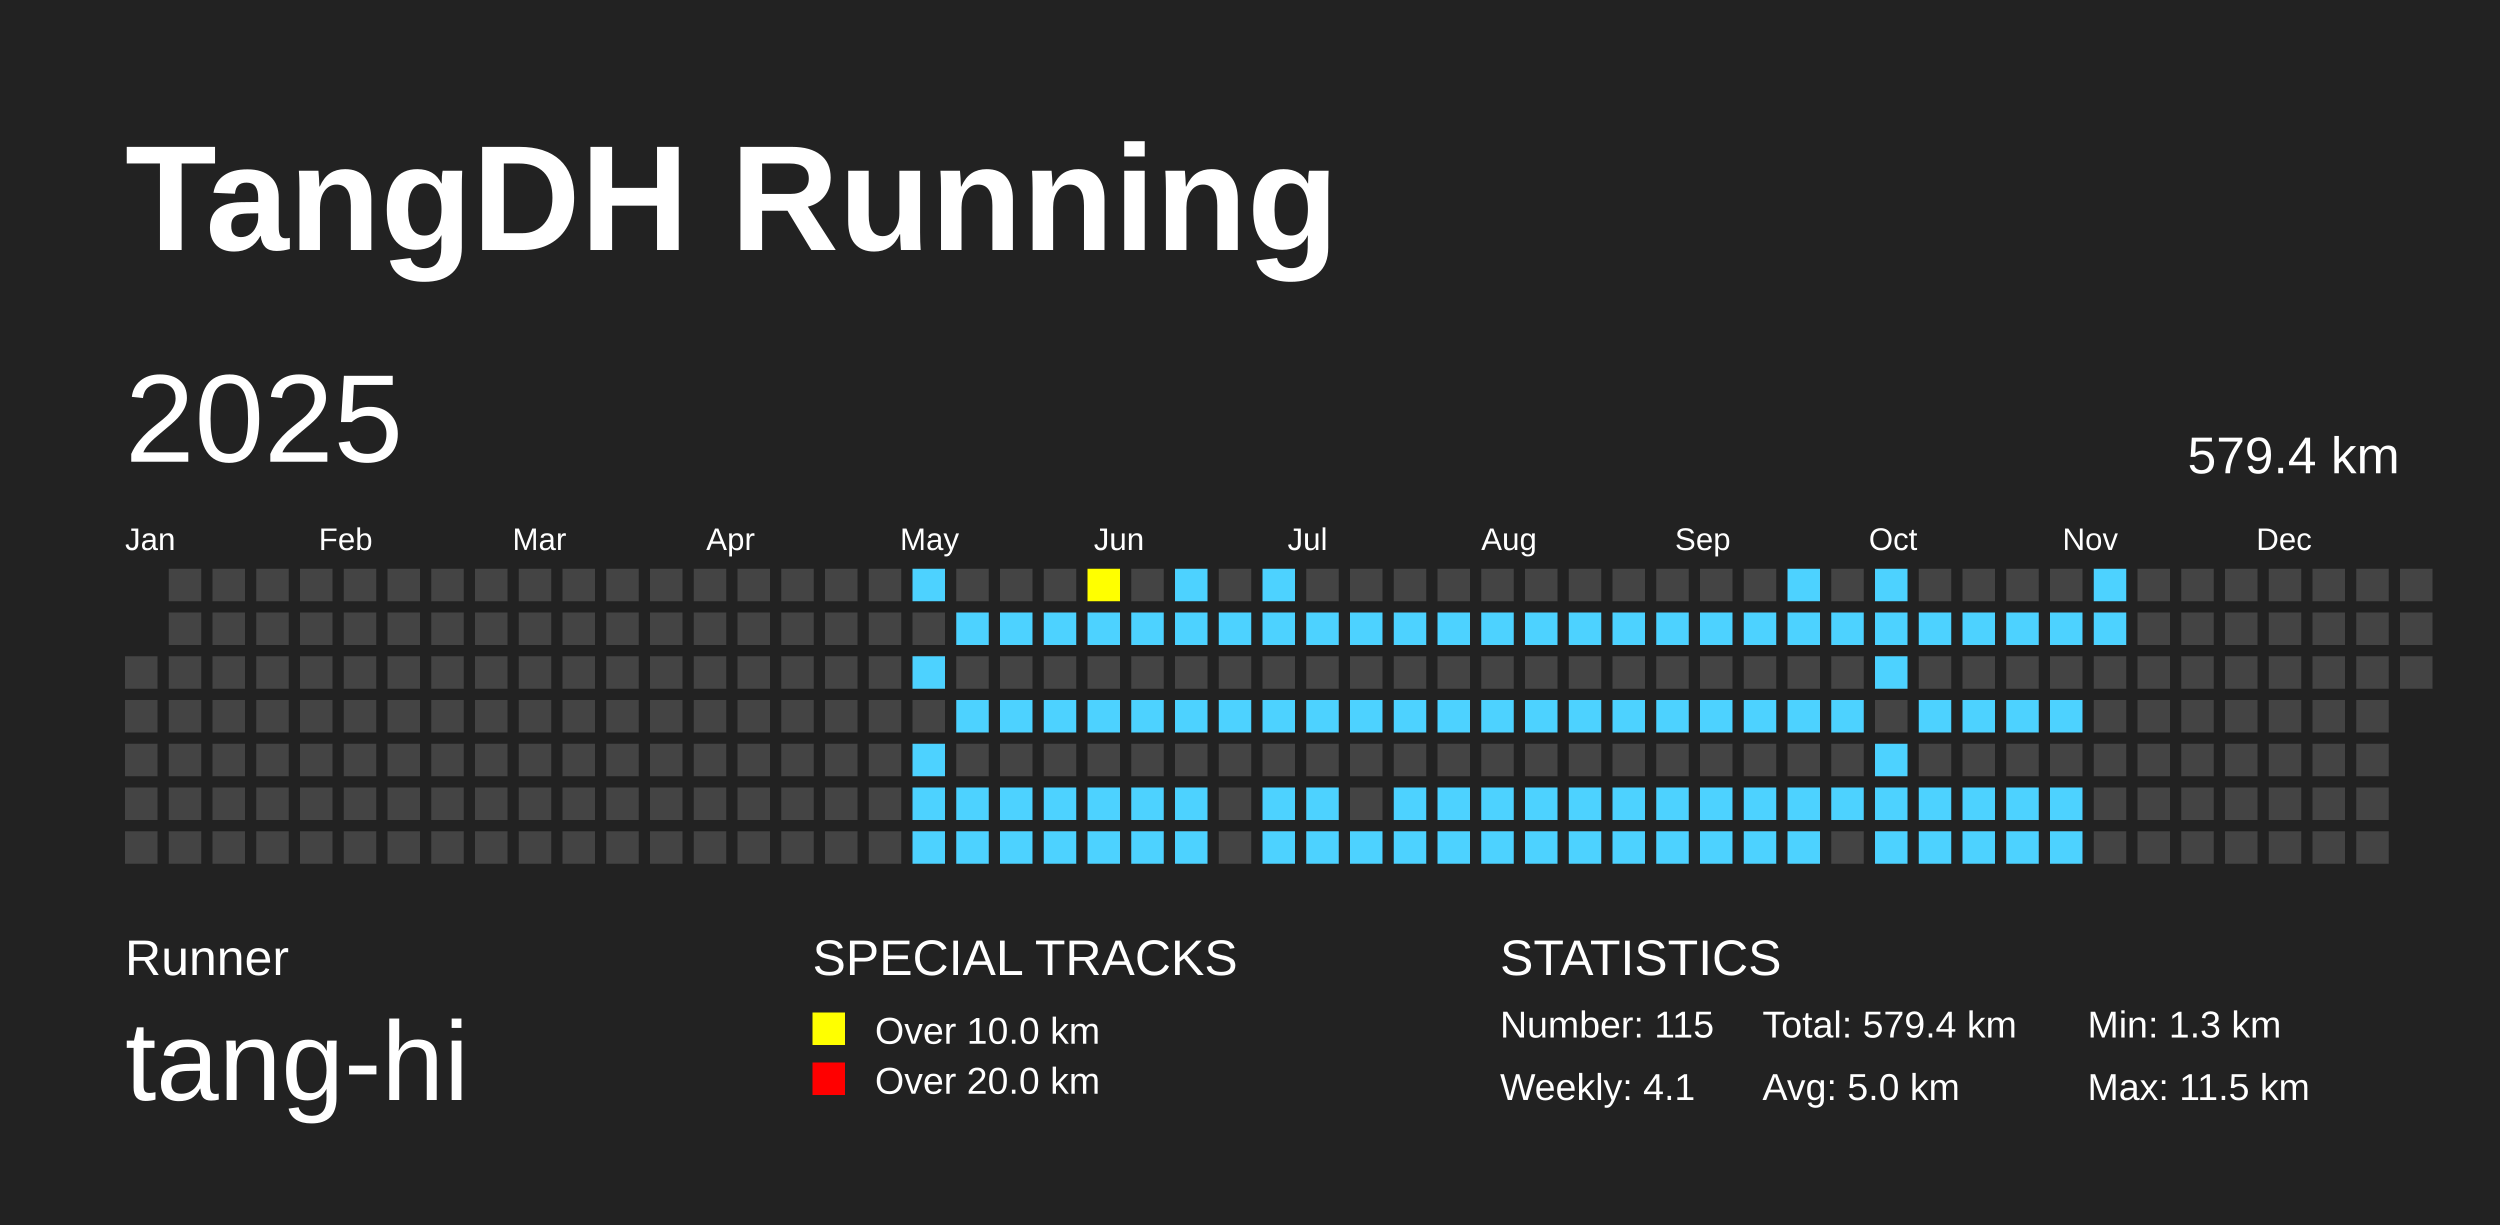
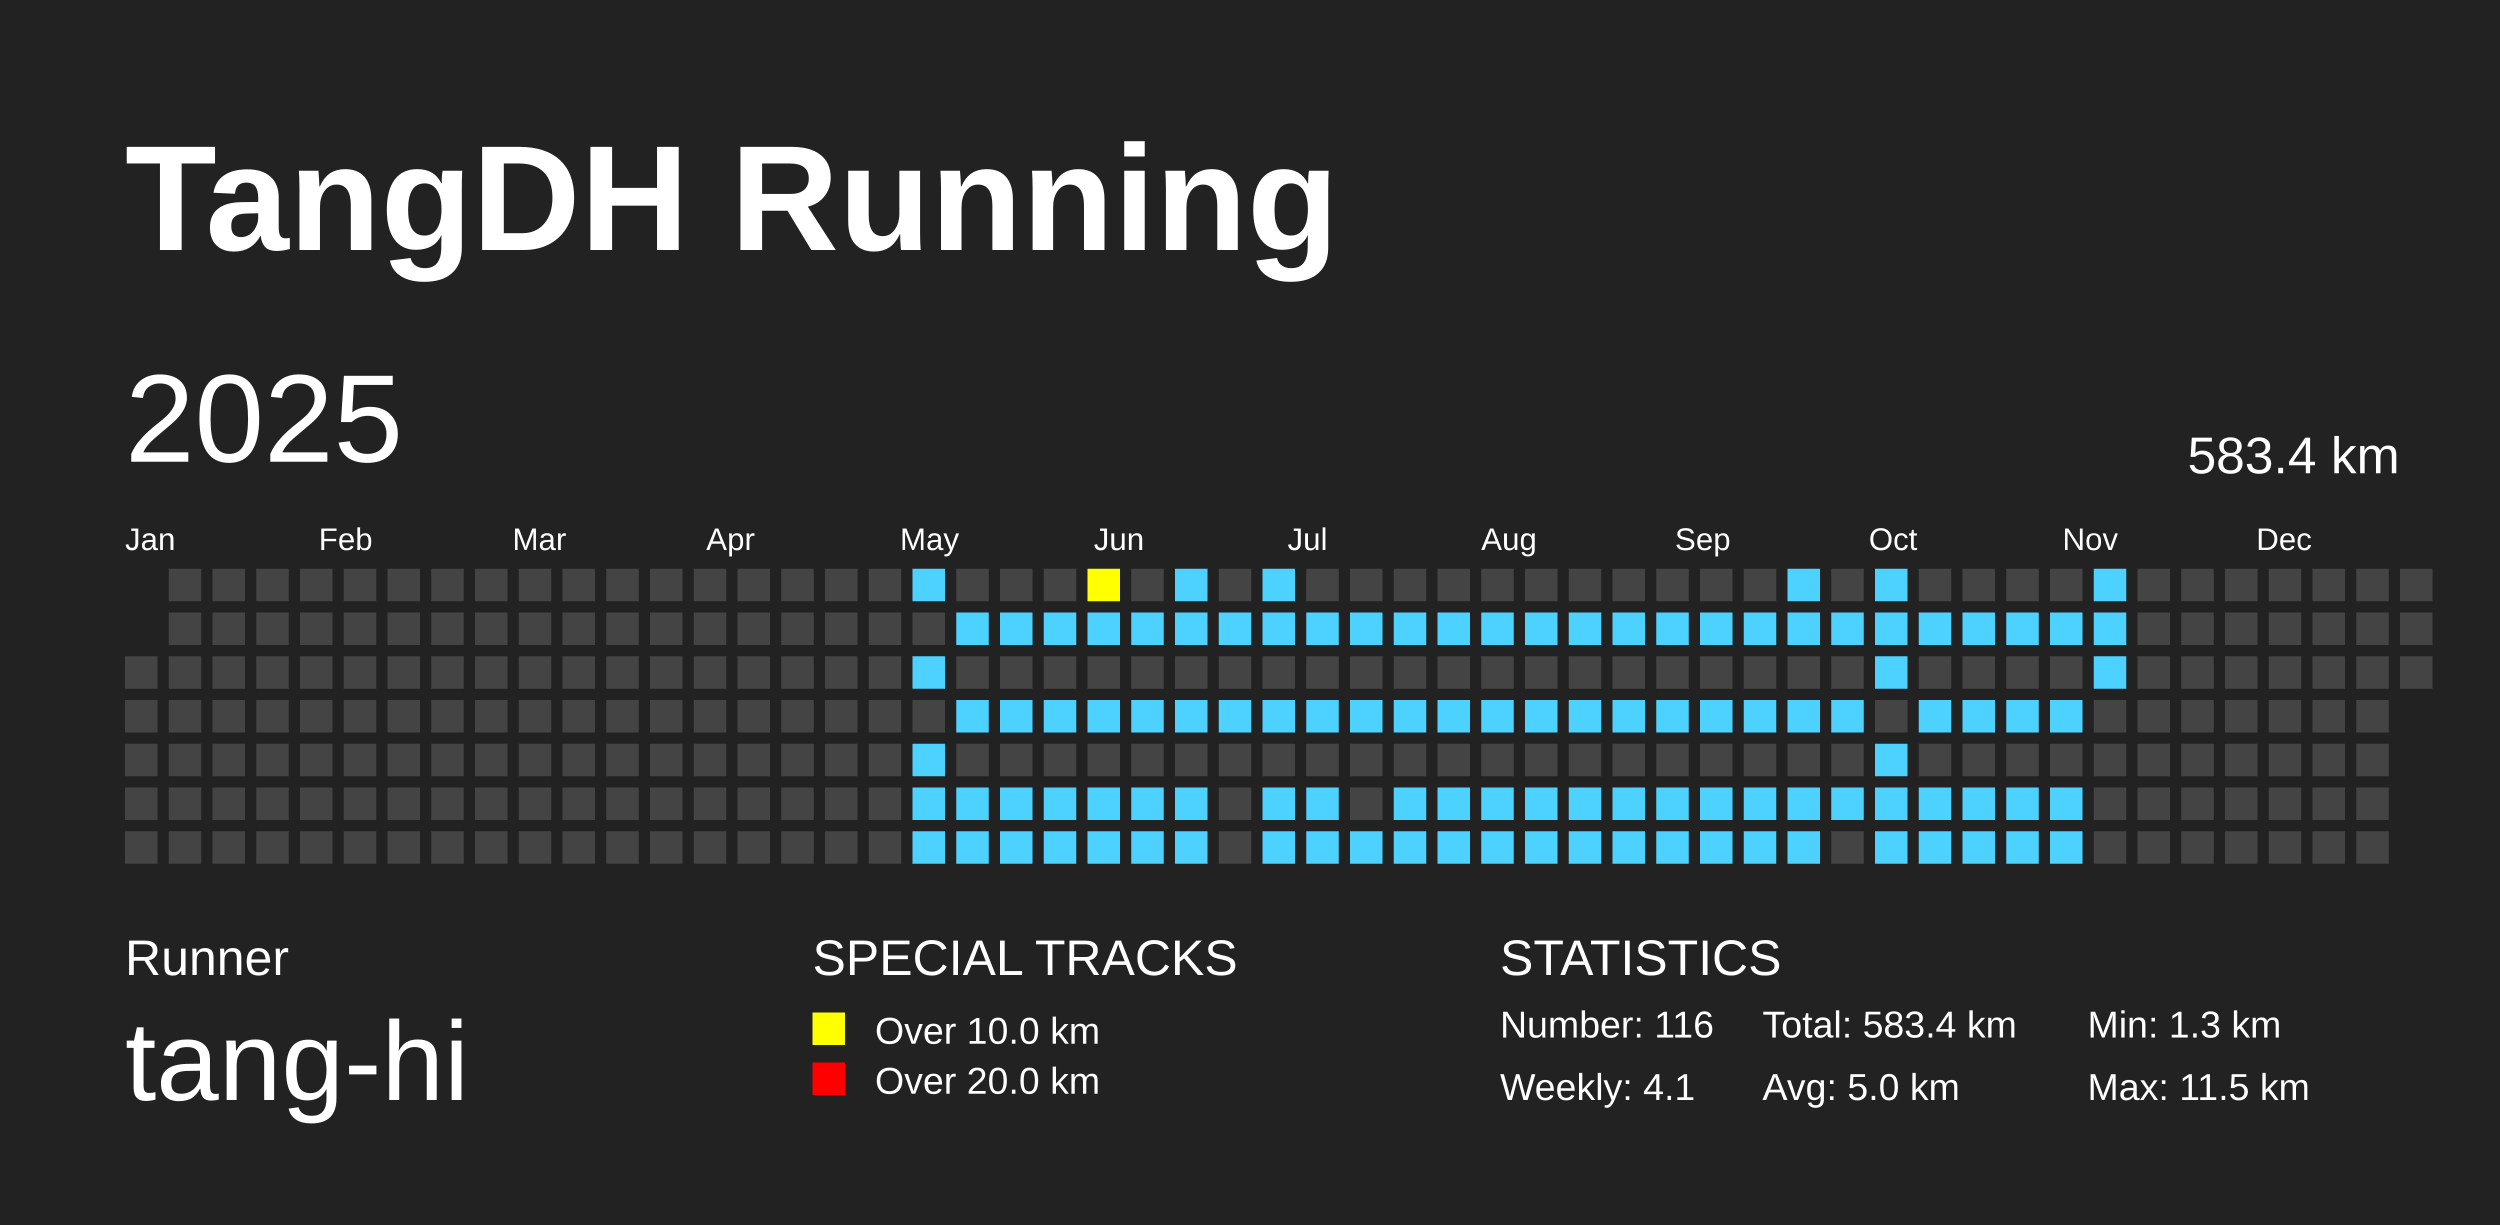
<svg xmlns="http://www.w3.org/2000/svg" baseProfile="full" height="98mm" version="1.1" viewBox="0,0,200,98" width="200mm">
  <defs />
  <rect fill="#222222" height="98" width="200" x="0" y="0" />
  <text fill="#FFFFFF" style="font-size:12px; font-family:Arial; font-weight:bold;" x="10" y="20">TangDH Running</text>
  <text fill="#FFFFFF" style="font-size:4px; font-family:Arial" x="10" y="78">Runner</text>
  <text fill="#FFFFFF" style="font-size:9px; font-family:Arial" x="10" y="88">tang-hi</text>
  <text fill="#FFFFFF" style="font-size:4px; font-family:Arial" x="65" y="78">SPECIAL TRACKS</text>
  <rect fill="yellow" height="2.6" width="2.6" x="65" y="81" />
  <text fill="#FFFFFF" style="font-size:3px; font-family:Arial" x="70" y="83.5">Over 10.0 km</text>
  <rect fill="red" height="2.6" width="2.6" x="65" y="85" />
  <text fill="#FFFFFF" style="font-size:3px; font-family:Arial" x="70" y="87.5">Over 20.0 km</text>
  <text fill="#FFFFFF" style="font-size:4px; font-family:Arial" x="120" y="78">STATISTICS</text>
-   <text fill="#FFFFFF" style="font-size:3px; font-family:Arial" x="120" y="83">Number: 115</text>
+   <text fill="#FFFFFF" style="font-size:3px; font-family:Arial" x="120" y="83">Number: 116</text>
  <text fill="#FFFFFF" style="font-size:3px; font-family:Arial" x="120" y="88">Weekly: 4.1</text>
-   <text fill="#FFFFFF" style="font-size:3px; font-family:Arial" x="141" y="83">Total: 579.4 km</text>
+   <text fill="#FFFFFF" style="font-size:3px; font-family:Arial" x="141" y="83">Total: 583.4 km</text>
  <text fill="#FFFFFF" style="font-size:3px; font-family:Arial" x="141" y="88">Avg: 5.0 km</text>
  <text fill="#FFFFFF" style="font-size:3px; font-family:Arial" x="167" y="83">Min: 1.3 km</text>
  <text fill="#FFFFFF" style="font-size:3px; font-family:Arial" x="167" y="88">Max: 11.5 km</text>
  <text dominant-baseline="hanging" fill="#FFFFFF" style="font-size:10.0px; font-family:Arial;" x="10" y="30">2025</text>
-   <text dominant-baseline="hanging" fill="#FFFFFF" style="font-size:4.125px; font-family:Arial;" x="175" y="35">579.4 km</text>
+   <text dominant-baseline="hanging" fill="#FFFFFF" style="font-size:4.125px; font-family:Arial;" x="175" y="35">583.4 km</text>
  <text fill="#FFFFFF" style="font-size:2.5px; font-family:Arial" x="10.0" y="44">Jan</text>
  <text fill="#FFFFFF" style="font-size:2.5px; font-family:Arial" x="25.5" y="44">Feb</text>
  <text fill="#FFFFFF" style="font-size:2.5px; font-family:Arial" x="41.0" y="44">Mar</text>
  <text fill="#FFFFFF" style="font-size:2.5px; font-family:Arial" x="56.5" y="44">Apr</text>
  <text fill="#FFFFFF" style="font-size:2.5px; font-family:Arial" x="72.0" y="44">May</text>
  <text fill="#FFFFFF" style="font-size:2.5px; font-family:Arial" x="87.5" y="44">Jun</text>
  <text fill="#FFFFFF" style="font-size:2.5px; font-family:Arial" x="103.0" y="44">Jul</text>
  <text fill="#FFFFFF" style="font-size:2.5px; font-family:Arial" x="118.5" y="44">Aug</text>
  <text fill="#FFFFFF" style="font-size:2.5px; font-family:Arial" x="134.0" y="44">Sep</text>
  <text fill="#FFFFFF" style="font-size:2.5px; font-family:Arial" x="149.5" y="44">Oct</text>
  <text fill="#FFFFFF" style="font-size:2.5px; font-family:Arial" x="165.0" y="44">Nov</text>
  <text fill="#FFFFFF" style="font-size:2.5px; font-family:Arial" x="180.5" y="44">Dec</text>
  <rect fill="#444444" height="2.6" width="2.6" x="10.0" y="52.5" />
  <rect fill="#444444" height="2.6" width="2.6" x="10.0" y="56.0" />
  <rect fill="#444444" height="2.6" width="2.6" x="10.0" y="59.5" />
  <rect fill="#444444" height="2.6" width="2.6" x="10.0" y="63.0" />
  <rect fill="#444444" height="2.6" width="2.6" x="10.0" y="66.5" />
  <rect fill="#444444" height="2.6" width="2.6" x="13.5" y="45.5" />
  <rect fill="#444444" height="2.6" width="2.6" x="13.5" y="49.0" />
  <rect fill="#444444" height="2.6" width="2.6" x="13.5" y="52.5" />
  <rect fill="#444444" height="2.6" width="2.6" x="13.5" y="56.0" />
  <rect fill="#444444" height="2.6" width="2.6" x="13.5" y="59.5" />
  <rect fill="#444444" height="2.6" width="2.6" x="13.5" y="63.0" />
  <rect fill="#444444" height="2.6" width="2.6" x="13.5" y="66.5" />
  <rect fill="#444444" height="2.6" width="2.6" x="17.0" y="45.5" />
  <rect fill="#444444" height="2.6" width="2.6" x="17.0" y="49.0" />
  <rect fill="#444444" height="2.6" width="2.6" x="17.0" y="52.5" />
  <rect fill="#444444" height="2.6" width="2.6" x="17.0" y="56.0" />
  <rect fill="#444444" height="2.6" width="2.6" x="17.0" y="59.5" />
  <rect fill="#444444" height="2.6" width="2.6" x="17.0" y="63.0" />
  <rect fill="#444444" height="2.6" width="2.6" x="17.0" y="66.5" />
  <rect fill="#444444" height="2.6" width="2.6" x="20.5" y="45.5" />
  <rect fill="#444444" height="2.6" width="2.6" x="20.5" y="49.0" />
  <rect fill="#444444" height="2.6" width="2.6" x="20.5" y="52.5" />
  <rect fill="#444444" height="2.6" width="2.6" x="20.5" y="56.0" />
  <rect fill="#444444" height="2.6" width="2.6" x="20.5" y="59.5" />
  <rect fill="#444444" height="2.6" width="2.6" x="20.5" y="63.0" />
  <rect fill="#444444" height="2.6" width="2.6" x="20.5" y="66.5" />
  <rect fill="#444444" height="2.6" width="2.6" x="24.0" y="45.5" />
  <rect fill="#444444" height="2.6" width="2.6" x="24.0" y="49.0" />
  <rect fill="#444444" height="2.6" width="2.6" x="24.0" y="52.5" />
  <rect fill="#444444" height="2.6" width="2.6" x="24.0" y="56.0" />
  <rect fill="#444444" height="2.6" width="2.6" x="24.0" y="59.5" />
  <rect fill="#444444" height="2.6" width="2.6" x="24.0" y="63.0" />
  <rect fill="#444444" height="2.6" width="2.6" x="24.0" y="66.5" />
  <rect fill="#444444" height="2.6" width="2.6" x="27.5" y="45.5" />
  <rect fill="#444444" height="2.6" width="2.6" x="27.5" y="49.0" />
  <rect fill="#444444" height="2.6" width="2.6" x="27.5" y="52.5" />
  <rect fill="#444444" height="2.6" width="2.6" x="27.5" y="56.0" />
  <rect fill="#444444" height="2.6" width="2.6" x="27.5" y="59.5" />
  <rect fill="#444444" height="2.6" width="2.6" x="27.5" y="63.0" />
  <rect fill="#444444" height="2.6" width="2.6" x="27.5" y="66.5" />
  <rect fill="#444444" height="2.6" width="2.6" x="31.0" y="45.5" />
  <rect fill="#444444" height="2.6" width="2.6" x="31.0" y="49.0" />
  <rect fill="#444444" height="2.6" width="2.6" x="31.0" y="52.5" />
  <rect fill="#444444" height="2.6" width="2.6" x="31.0" y="56.0" />
  <rect fill="#444444" height="2.6" width="2.6" x="31.0" y="59.5" />
  <rect fill="#444444" height="2.6" width="2.6" x="31.0" y="63.0" />
  <rect fill="#444444" height="2.6" width="2.6" x="31.0" y="66.5" />
  <rect fill="#444444" height="2.6" width="2.6" x="34.5" y="45.5" />
  <rect fill="#444444" height="2.6" width="2.6" x="34.5" y="49.0" />
  <rect fill="#444444" height="2.6" width="2.6" x="34.5" y="52.5" />
  <rect fill="#444444" height="2.6" width="2.6" x="34.5" y="56.0" />
  <rect fill="#444444" height="2.6" width="2.6" x="34.5" y="59.5" />
  <rect fill="#444444" height="2.6" width="2.6" x="34.5" y="63.0" />
  <rect fill="#444444" height="2.6" width="2.6" x="34.5" y="66.5" />
  <rect fill="#444444" height="2.6" width="2.6" x="38.0" y="45.5" />
  <rect fill="#444444" height="2.6" width="2.6" x="38.0" y="49.0" />
  <rect fill="#444444" height="2.6" width="2.6" x="38.0" y="52.5" />
  <rect fill="#444444" height="2.6" width="2.6" x="38.0" y="56.0" />
  <rect fill="#444444" height="2.6" width="2.6" x="38.0" y="59.5" />
  <rect fill="#444444" height="2.6" width="2.6" x="38.0" y="63.0" />
  <rect fill="#444444" height="2.6" width="2.6" x="38.0" y="66.5" />
  <rect fill="#444444" height="2.6" width="2.6" x="41.5" y="45.5" />
  <rect fill="#444444" height="2.6" width="2.6" x="41.5" y="49.0" />
  <rect fill="#444444" height="2.6" width="2.6" x="41.5" y="52.5" />
  <rect fill="#444444" height="2.6" width="2.6" x="41.5" y="56.0" />
  <rect fill="#444444" height="2.6" width="2.6" x="41.5" y="59.5" />
  <rect fill="#444444" height="2.6" width="2.6" x="41.5" y="63.0" />
  <rect fill="#444444" height="2.6" width="2.6" x="41.5" y="66.5" />
  <rect fill="#444444" height="2.6" width="2.6" x="45.0" y="45.5" />
  <rect fill="#444444" height="2.6" width="2.6" x="45.0" y="49.0" />
  <rect fill="#444444" height="2.6" width="2.6" x="45.0" y="52.5" />
  <rect fill="#444444" height="2.6" width="2.6" x="45.0" y="56.0" />
  <rect fill="#444444" height="2.6" width="2.6" x="45.0" y="59.5" />
  <rect fill="#444444" height="2.6" width="2.6" x="45.0" y="63.0" />
  <rect fill="#444444" height="2.6" width="2.6" x="45.0" y="66.5" />
  <rect fill="#444444" height="2.6" width="2.6" x="48.5" y="45.5" />
  <rect fill="#444444" height="2.6" width="2.6" x="48.5" y="49.0" />
  <rect fill="#444444" height="2.6" width="2.6" x="48.5" y="52.5" />
  <rect fill="#444444" height="2.6" width="2.6" x="48.5" y="56.0" />
  <rect fill="#444444" height="2.6" width="2.6" x="48.5" y="59.5" />
  <rect fill="#444444" height="2.6" width="2.6" x="48.5" y="63.0" />
  <rect fill="#444444" height="2.6" width="2.6" x="48.5" y="66.5" />
  <rect fill="#444444" height="2.6" width="2.6" x="52.0" y="45.5" />
  <rect fill="#444444" height="2.6" width="2.6" x="52.0" y="49.0" />
  <rect fill="#444444" height="2.6" width="2.6" x="52.0" y="52.5" />
  <rect fill="#444444" height="2.6" width="2.6" x="52.0" y="56.0" />
  <rect fill="#444444" height="2.6" width="2.6" x="52.0" y="59.5" />
  <rect fill="#444444" height="2.6" width="2.6" x="52.0" y="63.0" />
  <rect fill="#444444" height="2.6" width="2.6" x="52.0" y="66.5" />
  <rect fill="#444444" height="2.6" width="2.6" x="55.5" y="45.5" />
  <rect fill="#444444" height="2.6" width="2.6" x="55.5" y="49.0" />
  <rect fill="#444444" height="2.6" width="2.6" x="55.5" y="52.5" />
  <rect fill="#444444" height="2.6" width="2.6" x="55.5" y="56.0" />
  <rect fill="#444444" height="2.6" width="2.6" x="55.5" y="59.5" />
  <rect fill="#444444" height="2.6" width="2.6" x="55.5" y="63.0" />
  <rect fill="#444444" height="2.6" width="2.6" x="55.5" y="66.5" />
  <rect fill="#444444" height="2.6" width="2.6" x="59.0" y="45.5" />
  <rect fill="#444444" height="2.6" width="2.6" x="59.0" y="49.0" />
  <rect fill="#444444" height="2.6" width="2.6" x="59.0" y="52.5" />
  <rect fill="#444444" height="2.6" width="2.6" x="59.0" y="56.0" />
  <rect fill="#444444" height="2.6" width="2.6" x="59.0" y="59.5" />
  <rect fill="#444444" height="2.6" width="2.6" x="59.0" y="63.0" />
  <rect fill="#444444" height="2.6" width="2.6" x="59.0" y="66.5" />
  <rect fill="#444444" height="2.6" width="2.6" x="62.5" y="45.5" />
  <rect fill="#444444" height="2.6" width="2.6" x="62.5" y="49.0" />
  <rect fill="#444444" height="2.6" width="2.6" x="62.5" y="52.5" />
  <rect fill="#444444" height="2.6" width="2.6" x="62.5" y="56.0" />
  <rect fill="#444444" height="2.6" width="2.6" x="62.5" y="59.5" />
  <rect fill="#444444" height="2.6" width="2.6" x="62.5" y="63.0" />
  <rect fill="#444444" height="2.6" width="2.6" x="62.5" y="66.5" />
  <rect fill="#444444" height="2.6" width="2.6" x="66.0" y="45.5" />
  <rect fill="#444444" height="2.6" width="2.6" x="66.0" y="49.0" />
  <rect fill="#444444" height="2.6" width="2.6" x="66.0" y="52.5" />
  <rect fill="#444444" height="2.6" width="2.6" x="66.0" y="56.0" />
  <rect fill="#444444" height="2.6" width="2.6" x="66.0" y="59.5" />
  <rect fill="#444444" height="2.6" width="2.6" x="66.0" y="63.0" />
  <rect fill="#444444" height="2.6" width="2.6" x="66.0" y="66.5" />
  <rect fill="#444444" height="2.6" width="2.6" x="69.5" y="45.5" />
  <rect fill="#444444" height="2.6" width="2.6" x="69.5" y="49.0" />
  <rect fill="#444444" height="2.6" width="2.6" x="69.5" y="52.5" />
  <rect fill="#444444" height="2.6" width="2.6" x="69.5" y="56.0" />
  <rect fill="#444444" height="2.6" width="2.6" x="69.5" y="59.5" />
  <rect fill="#444444" height="2.6" width="2.6" x="69.5" y="63.0" />
  <rect fill="#444444" height="2.6" width="2.6" x="69.5" y="66.5" />
  <rect fill="#4DD2FF" height="2.6" width="2.6" x="73.0" y="45.5" />
  <rect fill="#444444" height="2.6" width="2.6" x="73.0" y="49.0" />
  <rect fill="#4DD2FF" height="2.6" width="2.6" x="73.0" y="52.5" />
  <rect fill="#444444" height="2.6" width="2.6" x="73.0" y="56.0" />
  <rect fill="#4DD2FF" height="2.6" width="2.6" x="73.0" y="59.5" />
  <rect fill="#4DD2FF" height="2.6" width="2.6" x="73.0" y="63.0" />
  <rect fill="#4DD2FF" height="2.6" width="2.6" x="73.0" y="66.5" />
  <rect fill="#444444" height="2.6" width="2.6" x="76.5" y="45.5" />
  <rect fill="#4DD2FF" height="2.6" width="2.6" x="76.5" y="49.0" />
  <rect fill="#444444" height="2.6" width="2.6" x="76.5" y="52.5" />
  <rect fill="#4DD2FF" height="2.6" width="2.6" x="76.5" y="56.0" />
  <rect fill="#444444" height="2.6" width="2.6" x="76.5" y="59.5" />
  <rect fill="#4DD2FF" height="2.6" width="2.6" x="76.5" y="63.0" />
  <rect fill="#4DD2FF" height="2.6" width="2.6" x="76.5" y="66.5" />
  <rect fill="#444444" height="2.6" width="2.6" x="80.0" y="45.5" />
  <rect fill="#4DD2FF" height="2.6" width="2.6" x="80.0" y="49.0" />
  <rect fill="#444444" height="2.6" width="2.6" x="80.0" y="52.5" />
  <rect fill="#4DD2FF" height="2.6" width="2.6" x="80.0" y="56.0" />
  <rect fill="#444444" height="2.6" width="2.6" x="80.0" y="59.5" />
  <rect fill="#4DD2FF" height="2.6" width="2.6" x="80.0" y="63.0" />
  <rect fill="#4DD2FF" height="2.6" width="2.6" x="80.0" y="66.5" />
  <rect fill="#444444" height="2.6" width="2.6" x="83.5" y="45.5" />
  <rect fill="#4DD2FF" height="2.6" width="2.6" x="83.5" y="49.0" />
  <rect fill="#444444" height="2.6" width="2.6" x="83.5" y="52.5" />
  <rect fill="#4DD2FF" height="2.6" width="2.6" x="83.5" y="56.0" />
  <rect fill="#444444" height="2.6" width="2.6" x="83.5" y="59.5" />
  <rect fill="#4DD2FF" height="2.6" width="2.6" x="83.5" y="63.0" />
  <rect fill="#4DD2FF" height="2.6" width="2.6" x="83.5" y="66.5" />
  <rect fill="yellow" height="2.6" width="2.6" x="87.0" y="45.5" />
  <rect fill="#4DD2FF" height="2.6" width="2.6" x="87.0" y="49.0" />
  <rect fill="#444444" height="2.6" width="2.6" x="87.0" y="52.5" />
  <rect fill="#4DD2FF" height="2.6" width="2.6" x="87.0" y="56.0" />
  <rect fill="#444444" height="2.6" width="2.6" x="87.0" y="59.5" />
  <rect fill="#4DD2FF" height="2.6" width="2.6" x="87.0" y="63.0" />
  <rect fill="#4DD2FF" height="2.6" width="2.6" x="87.0" y="66.5" />
  <rect fill="#444444" height="2.6" width="2.6" x="90.5" y="45.5" />
  <rect fill="#4DD2FF" height="2.6" width="2.6" x="90.5" y="49.0" />
  <rect fill="#444444" height="2.6" width="2.6" x="90.5" y="52.5" />
  <rect fill="#4DD2FF" height="2.6" width="2.6" x="90.5" y="56.0" />
  <rect fill="#444444" height="2.6" width="2.6" x="90.5" y="59.5" />
  <rect fill="#4DD2FF" height="2.6" width="2.6" x="90.5" y="63.0" />
  <rect fill="#4DD2FF" height="2.6" width="2.6" x="90.5" y="66.5" />
  <rect fill="#4DD2FF" height="2.6" width="2.6" x="94.0" y="45.5" />
  <rect fill="#4DD2FF" height="2.6" width="2.6" x="94.0" y="49.0" />
  <rect fill="#444444" height="2.6" width="2.6" x="94.0" y="52.5" />
  <rect fill="#4DD2FF" height="2.6" width="2.6" x="94.0" y="56.0" />
  <rect fill="#444444" height="2.6" width="2.6" x="94.0" y="59.5" />
  <rect fill="#4DD2FF" height="2.6" width="2.6" x="94.0" y="63.0" />
  <rect fill="#4DD2FF" height="2.6" width="2.6" x="94.0" y="66.5" />
  <rect fill="#444444" height="2.6" width="2.6" x="97.5" y="45.5" />
  <rect fill="#4DD2FF" height="2.6" width="2.6" x="97.5" y="49.0" />
  <rect fill="#444444" height="2.6" width="2.6" x="97.5" y="52.5" />
  <rect fill="#4DD2FF" height="2.6" width="2.6" x="97.5" y="56.0" />
  <rect fill="#444444" height="2.6" width="2.6" x="97.5" y="59.5" />
  <rect fill="#444444" height="2.6" width="2.6" x="97.5" y="63.0" />
  <rect fill="#444444" height="2.6" width="2.6" x="97.5" y="66.5" />
  <rect fill="#4DD2FF" height="2.6" width="2.6" x="101.0" y="45.5" />
  <rect fill="#4DD2FF" height="2.6" width="2.6" x="101.0" y="49.0" />
  <rect fill="#444444" height="2.6" width="2.6" x="101.0" y="52.5" />
  <rect fill="#4DD2FF" height="2.6" width="2.6" x="101.0" y="56.0" />
  <rect fill="#444444" height="2.6" width="2.6" x="101.0" y="59.5" />
  <rect fill="#4DD2FF" height="2.6" width="2.6" x="101.0" y="63.0" />
  <rect fill="#4DD2FF" height="2.6" width="2.6" x="101.0" y="66.5" />
  <rect fill="#444444" height="2.6" width="2.6" x="104.5" y="45.5" />
  <rect fill="#4DD2FF" height="2.6" width="2.6" x="104.5" y="49.0" />
  <rect fill="#444444" height="2.6" width="2.6" x="104.5" y="52.5" />
  <rect fill="#4DD2FF" height="2.6" width="2.6" x="104.5" y="56.0" />
  <rect fill="#444444" height="2.6" width="2.6" x="104.5" y="59.5" />
  <rect fill="#4DD2FF" height="2.6" width="2.6" x="104.5" y="63.0" />
  <rect fill="#4DD2FF" height="2.6" width="2.6" x="104.5" y="66.5" />
  <rect fill="#444444" height="2.6" width="2.6" x="108.0" y="45.5" />
  <rect fill="#4DD2FF" height="2.6" width="2.6" x="108.0" y="49.0" />
  <rect fill="#444444" height="2.6" width="2.6" x="108.0" y="52.5" />
  <rect fill="#4DD2FF" height="2.6" width="2.6" x="108.0" y="56.0" />
  <rect fill="#444444" height="2.6" width="2.6" x="108.0" y="59.5" />
  <rect fill="#444444" height="2.6" width="2.6" x="108.0" y="63.0" />
  <rect fill="#4DD2FF" height="2.6" width="2.6" x="108.0" y="66.5" />
  <rect fill="#444444" height="2.6" width="2.6" x="111.5" y="45.5" />
  <rect fill="#4DD2FF" height="2.6" width="2.6" x="111.5" y="49.0" />
  <rect fill="#444444" height="2.6" width="2.6" x="111.5" y="52.5" />
  <rect fill="#4DD2FF" height="2.6" width="2.6" x="111.5" y="56.0" />
  <rect fill="#444444" height="2.6" width="2.6" x="111.5" y="59.5" />
  <rect fill="#4DD2FF" height="2.6" width="2.6" x="111.5" y="63.0" />
  <rect fill="#4DD2FF" height="2.6" width="2.6" x="111.5" y="66.5" />
  <rect fill="#444444" height="2.6" width="2.6" x="115.0" y="45.5" />
  <rect fill="#4DD2FF" height="2.6" width="2.6" x="115.0" y="49.0" />
  <rect fill="#444444" height="2.6" width="2.6" x="115.0" y="52.5" />
  <rect fill="#4DD2FF" height="2.6" width="2.6" x="115.0" y="56.0" />
  <rect fill="#444444" height="2.6" width="2.6" x="115.0" y="59.5" />
  <rect fill="#4DD2FF" height="2.6" width="2.6" x="115.0" y="63.0" />
  <rect fill="#4DD2FF" height="2.6" width="2.6" x="115.0" y="66.5" />
  <rect fill="#444444" height="2.6" width="2.6" x="118.5" y="45.5" />
  <rect fill="#4DD2FF" height="2.6" width="2.6" x="118.5" y="49.0" />
  <rect fill="#444444" height="2.6" width="2.6" x="118.5" y="52.5" />
  <rect fill="#4DD2FF" height="2.6" width="2.6" x="118.5" y="56.0" />
  <rect fill="#444444" height="2.6" width="2.6" x="118.5" y="59.5" />
  <rect fill="#4DD2FF" height="2.6" width="2.6" x="118.5" y="63.0" />
  <rect fill="#4DD2FF" height="2.6" width="2.6" x="118.5" y="66.5" />
  <rect fill="#444444" height="2.6" width="2.6" x="122.0" y="45.5" />
  <rect fill="#4DD2FF" height="2.6" width="2.6" x="122.0" y="49.0" />
  <rect fill="#444444" height="2.6" width="2.6" x="122.0" y="52.5" />
  <rect fill="#4DD2FF" height="2.6" width="2.6" x="122.0" y="56.0" />
  <rect fill="#444444" height="2.6" width="2.6" x="122.0" y="59.5" />
  <rect fill="#4DD2FF" height="2.6" width="2.6" x="122.0" y="63.0" />
  <rect fill="#4DD2FF" height="2.6" width="2.6" x="122.0" y="66.5" />
  <rect fill="#444444" height="2.6" width="2.6" x="125.5" y="45.5" />
  <rect fill="#4DD2FF" height="2.6" width="2.6" x="125.5" y="49.0" />
  <rect fill="#444444" height="2.6" width="2.6" x="125.5" y="52.5" />
  <rect fill="#4DD2FF" height="2.6" width="2.6" x="125.5" y="56.0" />
  <rect fill="#444444" height="2.6" width="2.6" x="125.5" y="59.5" />
  <rect fill="#4DD2FF" height="2.6" width="2.6" x="125.5" y="63.0" />
  <rect fill="#4DD2FF" height="2.6" width="2.6" x="125.5" y="66.5" />
  <rect fill="#444444" height="2.6" width="2.6" x="129.0" y="45.5" />
  <rect fill="#4DD2FF" height="2.6" width="2.6" x="129.0" y="49.0" />
  <rect fill="#444444" height="2.6" width="2.6" x="129.0" y="52.5" />
  <rect fill="#4DD2FF" height="2.6" width="2.6" x="129.0" y="56.0" />
  <rect fill="#444444" height="2.6" width="2.6" x="129.0" y="59.5" />
  <rect fill="#4DD2FF" height="2.6" width="2.6" x="129.0" y="63.0" />
  <rect fill="#4DD2FF" height="2.6" width="2.6" x="129.0" y="66.5" />
  <rect fill="#444444" height="2.6" width="2.6" x="132.5" y="45.5" />
  <rect fill="#4DD2FF" height="2.6" width="2.6" x="132.5" y="49.0" />
  <rect fill="#444444" height="2.6" width="2.6" x="132.5" y="52.5" />
  <rect fill="#4DD2FF" height="2.6" width="2.6" x="132.5" y="56.0" />
  <rect fill="#444444" height="2.6" width="2.6" x="132.5" y="59.5" />
  <rect fill="#4DD2FF" height="2.6" width="2.6" x="132.5" y="63.0" />
  <rect fill="#4DD2FF" height="2.6" width="2.6" x="132.5" y="66.5" />
  <rect fill="#444444" height="2.6" width="2.6" x="136.0" y="45.5" />
  <rect fill="#4DD2FF" height="2.6" width="2.6" x="136.0" y="49.0" />
  <rect fill="#444444" height="2.6" width="2.6" x="136.0" y="52.5" />
  <rect fill="#4DD2FF" height="2.6" width="2.6" x="136.0" y="56.0" />
  <rect fill="#444444" height="2.6" width="2.6" x="136.0" y="59.5" />
  <rect fill="#4DD2FF" height="2.6" width="2.6" x="136.0" y="63.0" />
  <rect fill="#4DD2FF" height="2.6" width="2.6" x="136.0" y="66.5" />
  <rect fill="#444444" height="2.6" width="2.6" x="139.5" y="45.5" />
  <rect fill="#4DD2FF" height="2.6" width="2.6" x="139.5" y="49.0" />
  <rect fill="#444444" height="2.6" width="2.6" x="139.5" y="52.5" />
  <rect fill="#4DD2FF" height="2.6" width="2.6" x="139.5" y="56.0" />
  <rect fill="#444444" height="2.6" width="2.6" x="139.5" y="59.5" />
  <rect fill="#4DD2FF" height="2.6" width="2.6" x="139.5" y="63.0" />
  <rect fill="#4DD2FF" height="2.6" width="2.6" x="139.5" y="66.5" />
  <rect fill="#4DD2FF" height="2.6" width="2.6" x="143.0" y="45.5" />
  <rect fill="#4DD2FF" height="2.6" width="2.6" x="143.0" y="49.0" />
  <rect fill="#444444" height="2.6" width="2.6" x="143.0" y="52.5" />
  <rect fill="#4DD2FF" height="2.6" width="2.6" x="143.0" y="56.0" />
  <rect fill="#444444" height="2.6" width="2.6" x="143.0" y="59.5" />
  <rect fill="#4DD2FF" height="2.6" width="2.6" x="143.0" y="63.0" />
  <rect fill="#4DD2FF" height="2.6" width="2.6" x="143.0" y="66.5" />
  <rect fill="#444444" height="2.6" width="2.6" x="146.5" y="45.5" />
  <rect fill="#4DD2FF" height="2.6" width="2.6" x="146.5" y="49.0" />
  <rect fill="#444444" height="2.6" width="2.6" x="146.5" y="52.5" />
  <rect fill="#4DD2FF" height="2.6" width="2.6" x="146.5" y="56.0" />
  <rect fill="#444444" height="2.6" width="2.6" x="146.5" y="59.5" />
  <rect fill="#4DD2FF" height="2.6" width="2.6" x="146.5" y="63.0" />
  <rect fill="#444444" height="2.6" width="2.6" x="146.5" y="66.5" />
  <rect fill="#4DD2FF" height="2.6" width="2.6" x="150.0" y="45.5" />
  <rect fill="#4DD2FF" height="2.6" width="2.6" x="150.0" y="49.0" />
  <rect fill="#4DD2FF" height="2.6" width="2.6" x="150.0" y="52.5" />
  <rect fill="#444444" height="2.6" width="2.6" x="150.0" y="56.0" />
  <rect fill="#4DD2FF" height="2.6" width="2.6" x="150.0" y="59.5" />
  <rect fill="#4DD2FF" height="2.6" width="2.6" x="150.0" y="63.0" />
  <rect fill="#4DD2FF" height="2.6" width="2.6" x="150.0" y="66.5" />
  <rect fill="#444444" height="2.6" width="2.6" x="153.5" y="45.5" />
  <rect fill="#4DD2FF" height="2.6" width="2.6" x="153.5" y="49.0" />
  <rect fill="#444444" height="2.6" width="2.6" x="153.5" y="52.5" />
  <rect fill="#4DD2FF" height="2.6" width="2.6" x="153.5" y="56.0" />
  <rect fill="#444444" height="2.6" width="2.6" x="153.5" y="59.5" />
  <rect fill="#4DD2FF" height="2.6" width="2.6" x="153.5" y="63.0" />
  <rect fill="#4DD2FF" height="2.6" width="2.6" x="153.5" y="66.5" />
  <rect fill="#444444" height="2.6" width="2.6" x="157.0" y="45.5" />
  <rect fill="#4DD2FF" height="2.6" width="2.6" x="157.0" y="49.0" />
  <rect fill="#444444" height="2.6" width="2.6" x="157.0" y="52.5" />
  <rect fill="#4DD2FF" height="2.6" width="2.6" x="157.0" y="56.0" />
  <rect fill="#444444" height="2.6" width="2.6" x="157.0" y="59.5" />
  <rect fill="#4DD2FF" height="2.6" width="2.6" x="157.0" y="63.0" />
  <rect fill="#4DD2FF" height="2.6" width="2.6" x="157.0" y="66.5" />
  <rect fill="#444444" height="2.6" width="2.6" x="160.5" y="45.5" />
  <rect fill="#4DD2FF" height="2.6" width="2.6" x="160.5" y="49.0" />
  <rect fill="#444444" height="2.6" width="2.6" x="160.5" y="52.5" />
  <rect fill="#4DD2FF" height="2.6" width="2.6" x="160.5" y="56.0" />
  <rect fill="#444444" height="2.6" width="2.6" x="160.5" y="59.5" />
  <rect fill="#4DD2FF" height="2.6" width="2.6" x="160.5" y="63.0" />
  <rect fill="#4DD2FF" height="2.6" width="2.6" x="160.5" y="66.5" />
  <rect fill="#444444" height="2.6" width="2.6" x="164.0" y="45.5" />
  <rect fill="#4DD2FF" height="2.6" width="2.6" x="164.0" y="49.0" />
  <rect fill="#444444" height="2.6" width="2.6" x="164.0" y="52.5" />
  <rect fill="#4DD2FF" height="2.6" width="2.6" x="164.0" y="56.0" />
  <rect fill="#444444" height="2.6" width="2.6" x="164.0" y="59.5" />
  <rect fill="#4DD2FF" height="2.6" width="2.6" x="164.0" y="63.0" />
  <rect fill="#4DD2FF" height="2.6" width="2.6" x="164.0" y="66.5" />
  <rect fill="#4DD2FF" height="2.6" width="2.6" x="167.5" y="45.5" />
  <rect fill="#4DD2FF" height="2.6" width="2.6" x="167.5" y="49.0" />
-   <rect fill="#444444" height="2.6" width="2.6" x="167.5" y="52.5" />
+   <rect fill="#4DD2FF" height="2.6" width="2.6" x="167.5" y="52.5" />
  <rect fill="#444444" height="2.6" width="2.6" x="167.5" y="56.0" />
  <rect fill="#444444" height="2.6" width="2.6" x="167.5" y="59.5" />
  <rect fill="#444444" height="2.6" width="2.6" x="167.5" y="63.0" />
  <rect fill="#444444" height="2.6" width="2.6" x="167.5" y="66.5" />
  <rect fill="#444444" height="2.6" width="2.6" x="171.0" y="45.5" />
  <rect fill="#444444" height="2.6" width="2.6" x="171.0" y="49.0" />
  <rect fill="#444444" height="2.6" width="2.6" x="171.0" y="52.5" />
  <rect fill="#444444" height="2.6" width="2.6" x="171.0" y="56.0" />
  <rect fill="#444444" height="2.6" width="2.6" x="171.0" y="59.5" />
  <rect fill="#444444" height="2.6" width="2.6" x="171.0" y="63.0" />
  <rect fill="#444444" height="2.6" width="2.6" x="171.0" y="66.5" />
  <rect fill="#444444" height="2.6" width="2.6" x="174.5" y="45.5" />
  <rect fill="#444444" height="2.6" width="2.6" x="174.5" y="49.0" />
  <rect fill="#444444" height="2.6" width="2.6" x="174.5" y="52.5" />
  <rect fill="#444444" height="2.6" width="2.6" x="174.5" y="56.0" />
  <rect fill="#444444" height="2.6" width="2.6" x="174.5" y="59.5" />
  <rect fill="#444444" height="2.6" width="2.6" x="174.5" y="63.0" />
  <rect fill="#444444" height="2.6" width="2.6" x="174.5" y="66.5" />
  <rect fill="#444444" height="2.6" width="2.6" x="178.0" y="45.5" />
  <rect fill="#444444" height="2.6" width="2.6" x="178.0" y="49.0" />
  <rect fill="#444444" height="2.6" width="2.6" x="178.0" y="52.5" />
  <rect fill="#444444" height="2.6" width="2.6" x="178.0" y="56.0" />
  <rect fill="#444444" height="2.6" width="2.6" x="178.0" y="59.5" />
  <rect fill="#444444" height="2.6" width="2.6" x="178.0" y="63.0" />
  <rect fill="#444444" height="2.6" width="2.6" x="178.0" y="66.5" />
  <rect fill="#444444" height="2.6" width="2.6" x="181.5" y="45.5" />
  <rect fill="#444444" height="2.6" width="2.6" x="181.5" y="49.0" />
  <rect fill="#444444" height="2.6" width="2.6" x="181.5" y="52.5" />
  <rect fill="#444444" height="2.6" width="2.6" x="181.5" y="56.0" />
  <rect fill="#444444" height="2.6" width="2.6" x="181.5" y="59.5" />
  <rect fill="#444444" height="2.6" width="2.6" x="181.5" y="63.0" />
  <rect fill="#444444" height="2.6" width="2.6" x="181.5" y="66.5" />
  <rect fill="#444444" height="2.6" width="2.6" x="185.0" y="45.5" />
  <rect fill="#444444" height="2.6" width="2.6" x="185.0" y="49.0" />
  <rect fill="#444444" height="2.6" width="2.6" x="185.0" y="52.5" />
  <rect fill="#444444" height="2.6" width="2.6" x="185.0" y="56.0" />
  <rect fill="#444444" height="2.6" width="2.6" x="185.0" y="59.5" />
  <rect fill="#444444" height="2.6" width="2.6" x="185.0" y="63.0" />
  <rect fill="#444444" height="2.6" width="2.6" x="185.0" y="66.5" />
  <rect fill="#444444" height="2.6" width="2.6" x="188.5" y="45.5" />
  <rect fill="#444444" height="2.6" width="2.6" x="188.5" y="49.0" />
  <rect fill="#444444" height="2.6" width="2.6" x="188.5" y="52.5" />
  <rect fill="#444444" height="2.6" width="2.6" x="188.5" y="56.0" />
  <rect fill="#444444" height="2.6" width="2.6" x="188.5" y="59.5" />
  <rect fill="#444444" height="2.6" width="2.6" x="188.5" y="63.0" />
  <rect fill="#444444" height="2.6" width="2.6" x="188.5" y="66.5" />
  <rect fill="#444444" height="2.6" width="2.6" x="192.0" y="45.5" />
  <rect fill="#444444" height="2.6" width="2.6" x="192.0" y="49.0" />
  <rect fill="#444444" height="2.6" width="2.6" x="192.0" y="52.5" />
</svg>
